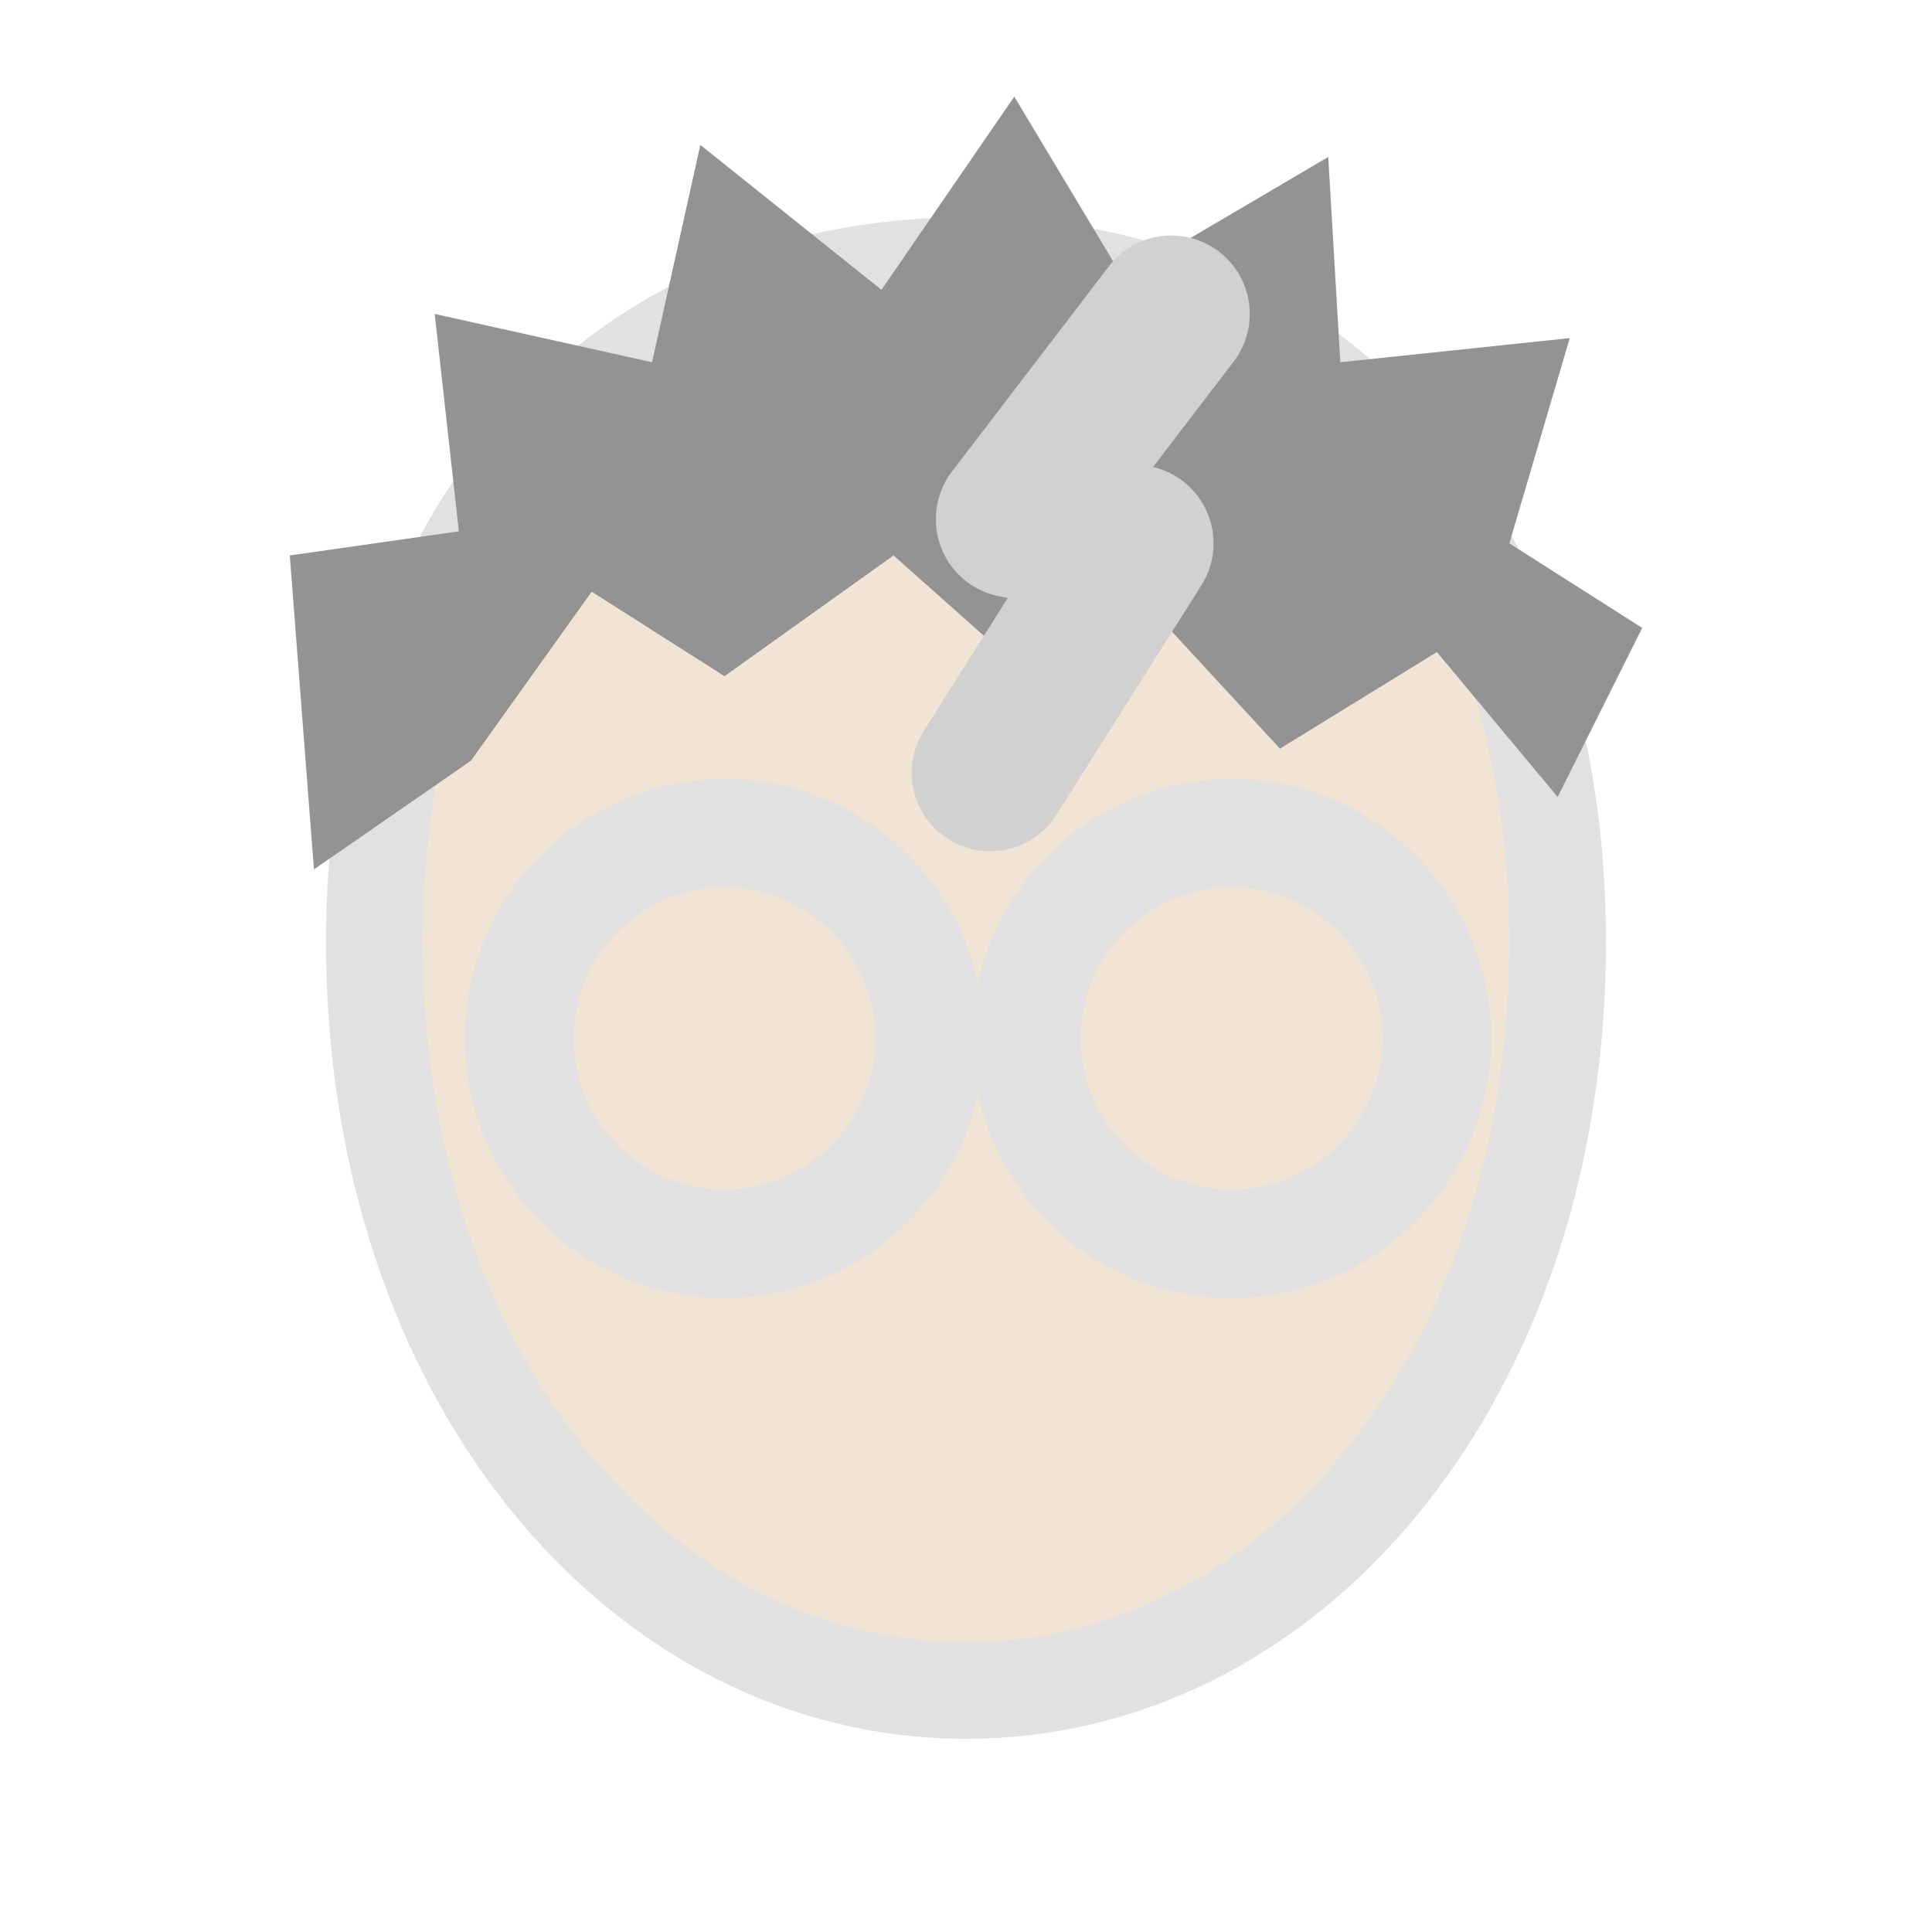
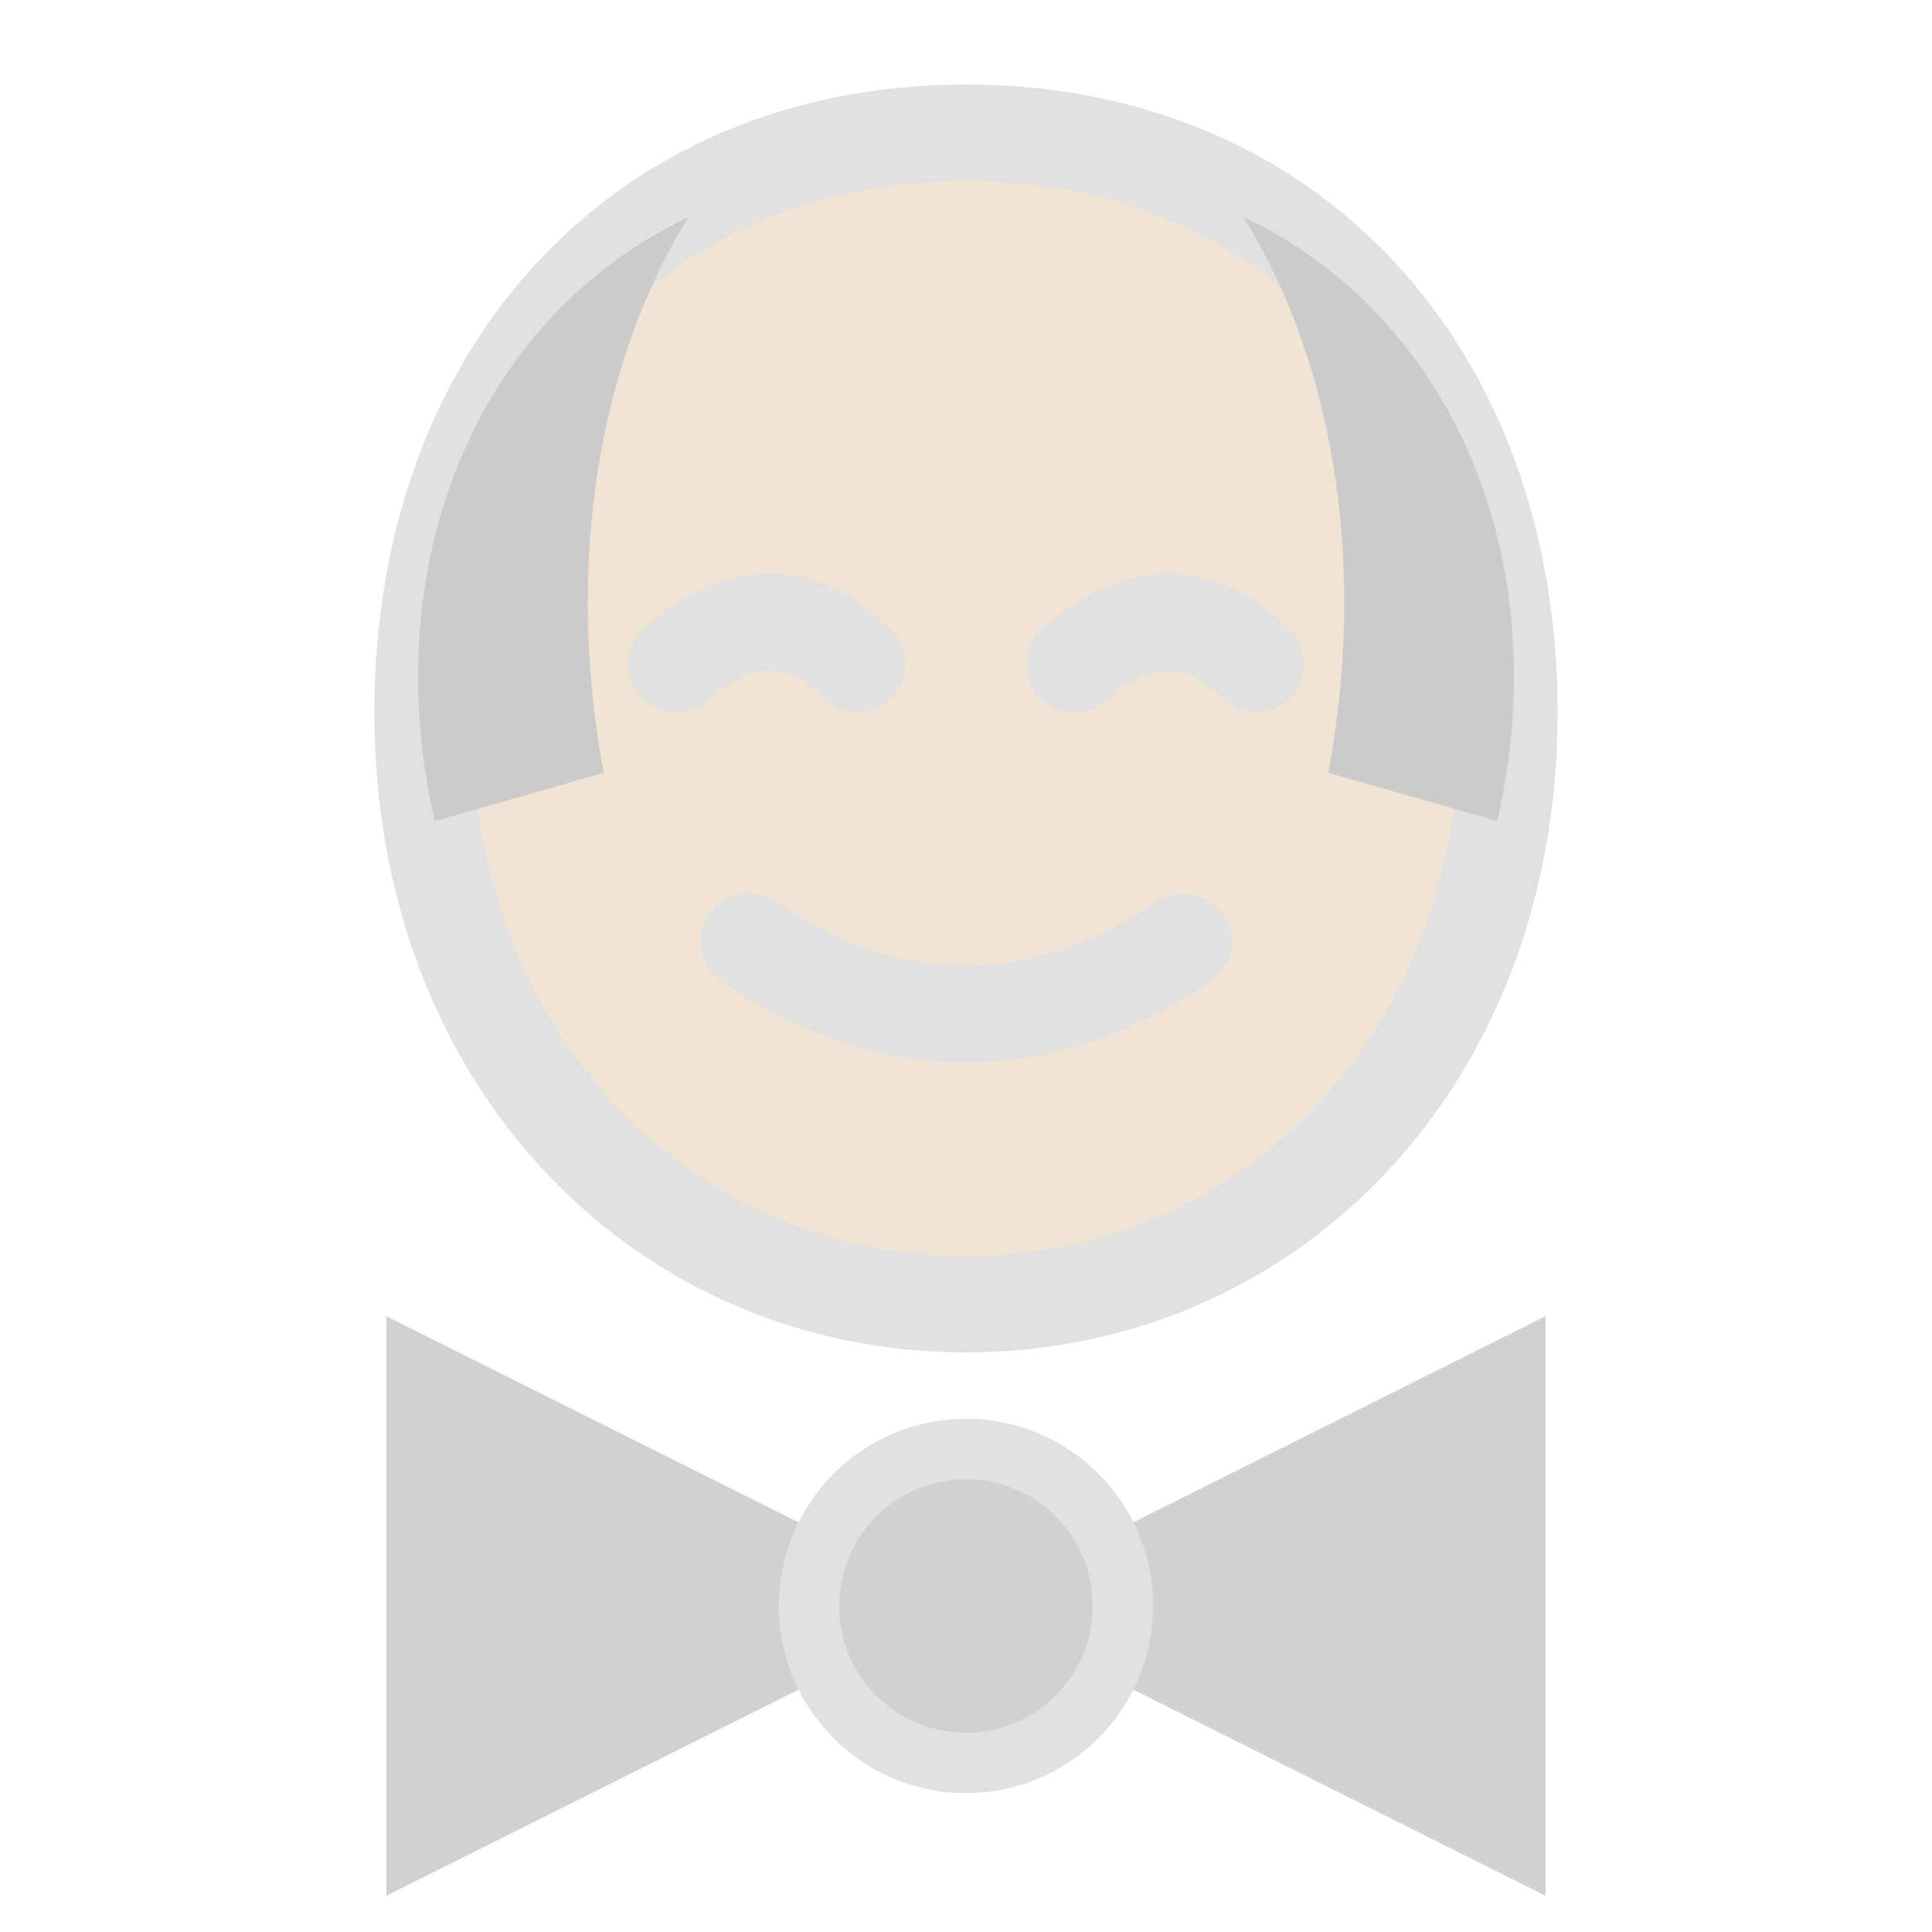
<svg xmlns="http://www.w3.org/2000/svg" width="16" height="16" viewBox="0 0 16 16" opacity="0.45">
-   <path d="M8 2.2c3 0 4.9 2.3 4.9 5.6 0 3.6-2.2 6.2-4.9 6.2S3.1 11.4 3.1 7.8C3.1 4.5 5 2.2 8 2.2z" fill="#e0c3a0" stroke="#bdbdbd" stroke-width="0.8" />
-   <path d="M2.6 7.2 2.4 4.6 3.8 4.4 3.6 2.6 5.4 3 5.8 1.2 7.3 2.4 8.4 0.8 9.3 2.3 11 1.3 11.1 3 13 2.8 12.5 4.5 13.6 5.2 12.9 6.6 11.9 5.4 10.6 6.2 9.4 4.9 8.3 5.4 7.4 4.6 6 5.6 4.9 4.9 3.9 6.3Z" fill="#121010" />
-   <path d="M9.7 2.6 8.4 4.3 9.4 4.5 8.2 6.4" fill="none" stroke="#9a9a9a" stroke-width="1.3" stroke-linecap="round" stroke-linejoin="round" />
-   <g fill="none" stroke="#bdbdbd" stroke-width="0.9">
-     <circle cx="6" cy="8.6" r="1.7" />
-     <circle cx="10.2" cy="8.6" r="1.7" />
-     <path d="M7.7 8.6h0.8" />
+   <path d="M8 1.1c2.7 0 4.5 2 4.5 4.8 0 2.9-2 4.9-4.5 4.9S3.5 8.8 3.5 5.9C3.5 3.1 5.3 1.1 8 1.1z" fill="#e0c3a0" stroke="#bdbdbd" stroke-width="0.8" />
+   <path d="M3.6 6.8C3.1 4.6 4 2.6 5.7 1.8 4.9 3.1 4.7 4.8 5 6.4z" fill="#8c8c8c" />
+   <path d="M12.4 6.8c.5-2.2-.4-4.2-2.1-5 .8 1.3 1 3 .7 4.6z" fill="#8c8c8c" />
+   <g fill="none" stroke="#bdbdbd" stroke-width="0.8" stroke-linecap="round">
+     <path d="M5.6 5.5q.8-.7 1.5 0" />
+     <path d="M8.9 5.5q.8-.7 1.5 0" />
+     <path d="M6.2 7.8q1.8 1.2 3.6 0" />
  </g>
+   <path d="M8 13.3 3.2 10.9v4.8zM8 13.3l4.8-2.4v4.8z" fill="#9a9a9a" />
+   <circle cx="8" cy="13.3" r="1.3" fill="#9a9a9a" stroke="#bdbdbd" stroke-width="0.5" />
</svg>
